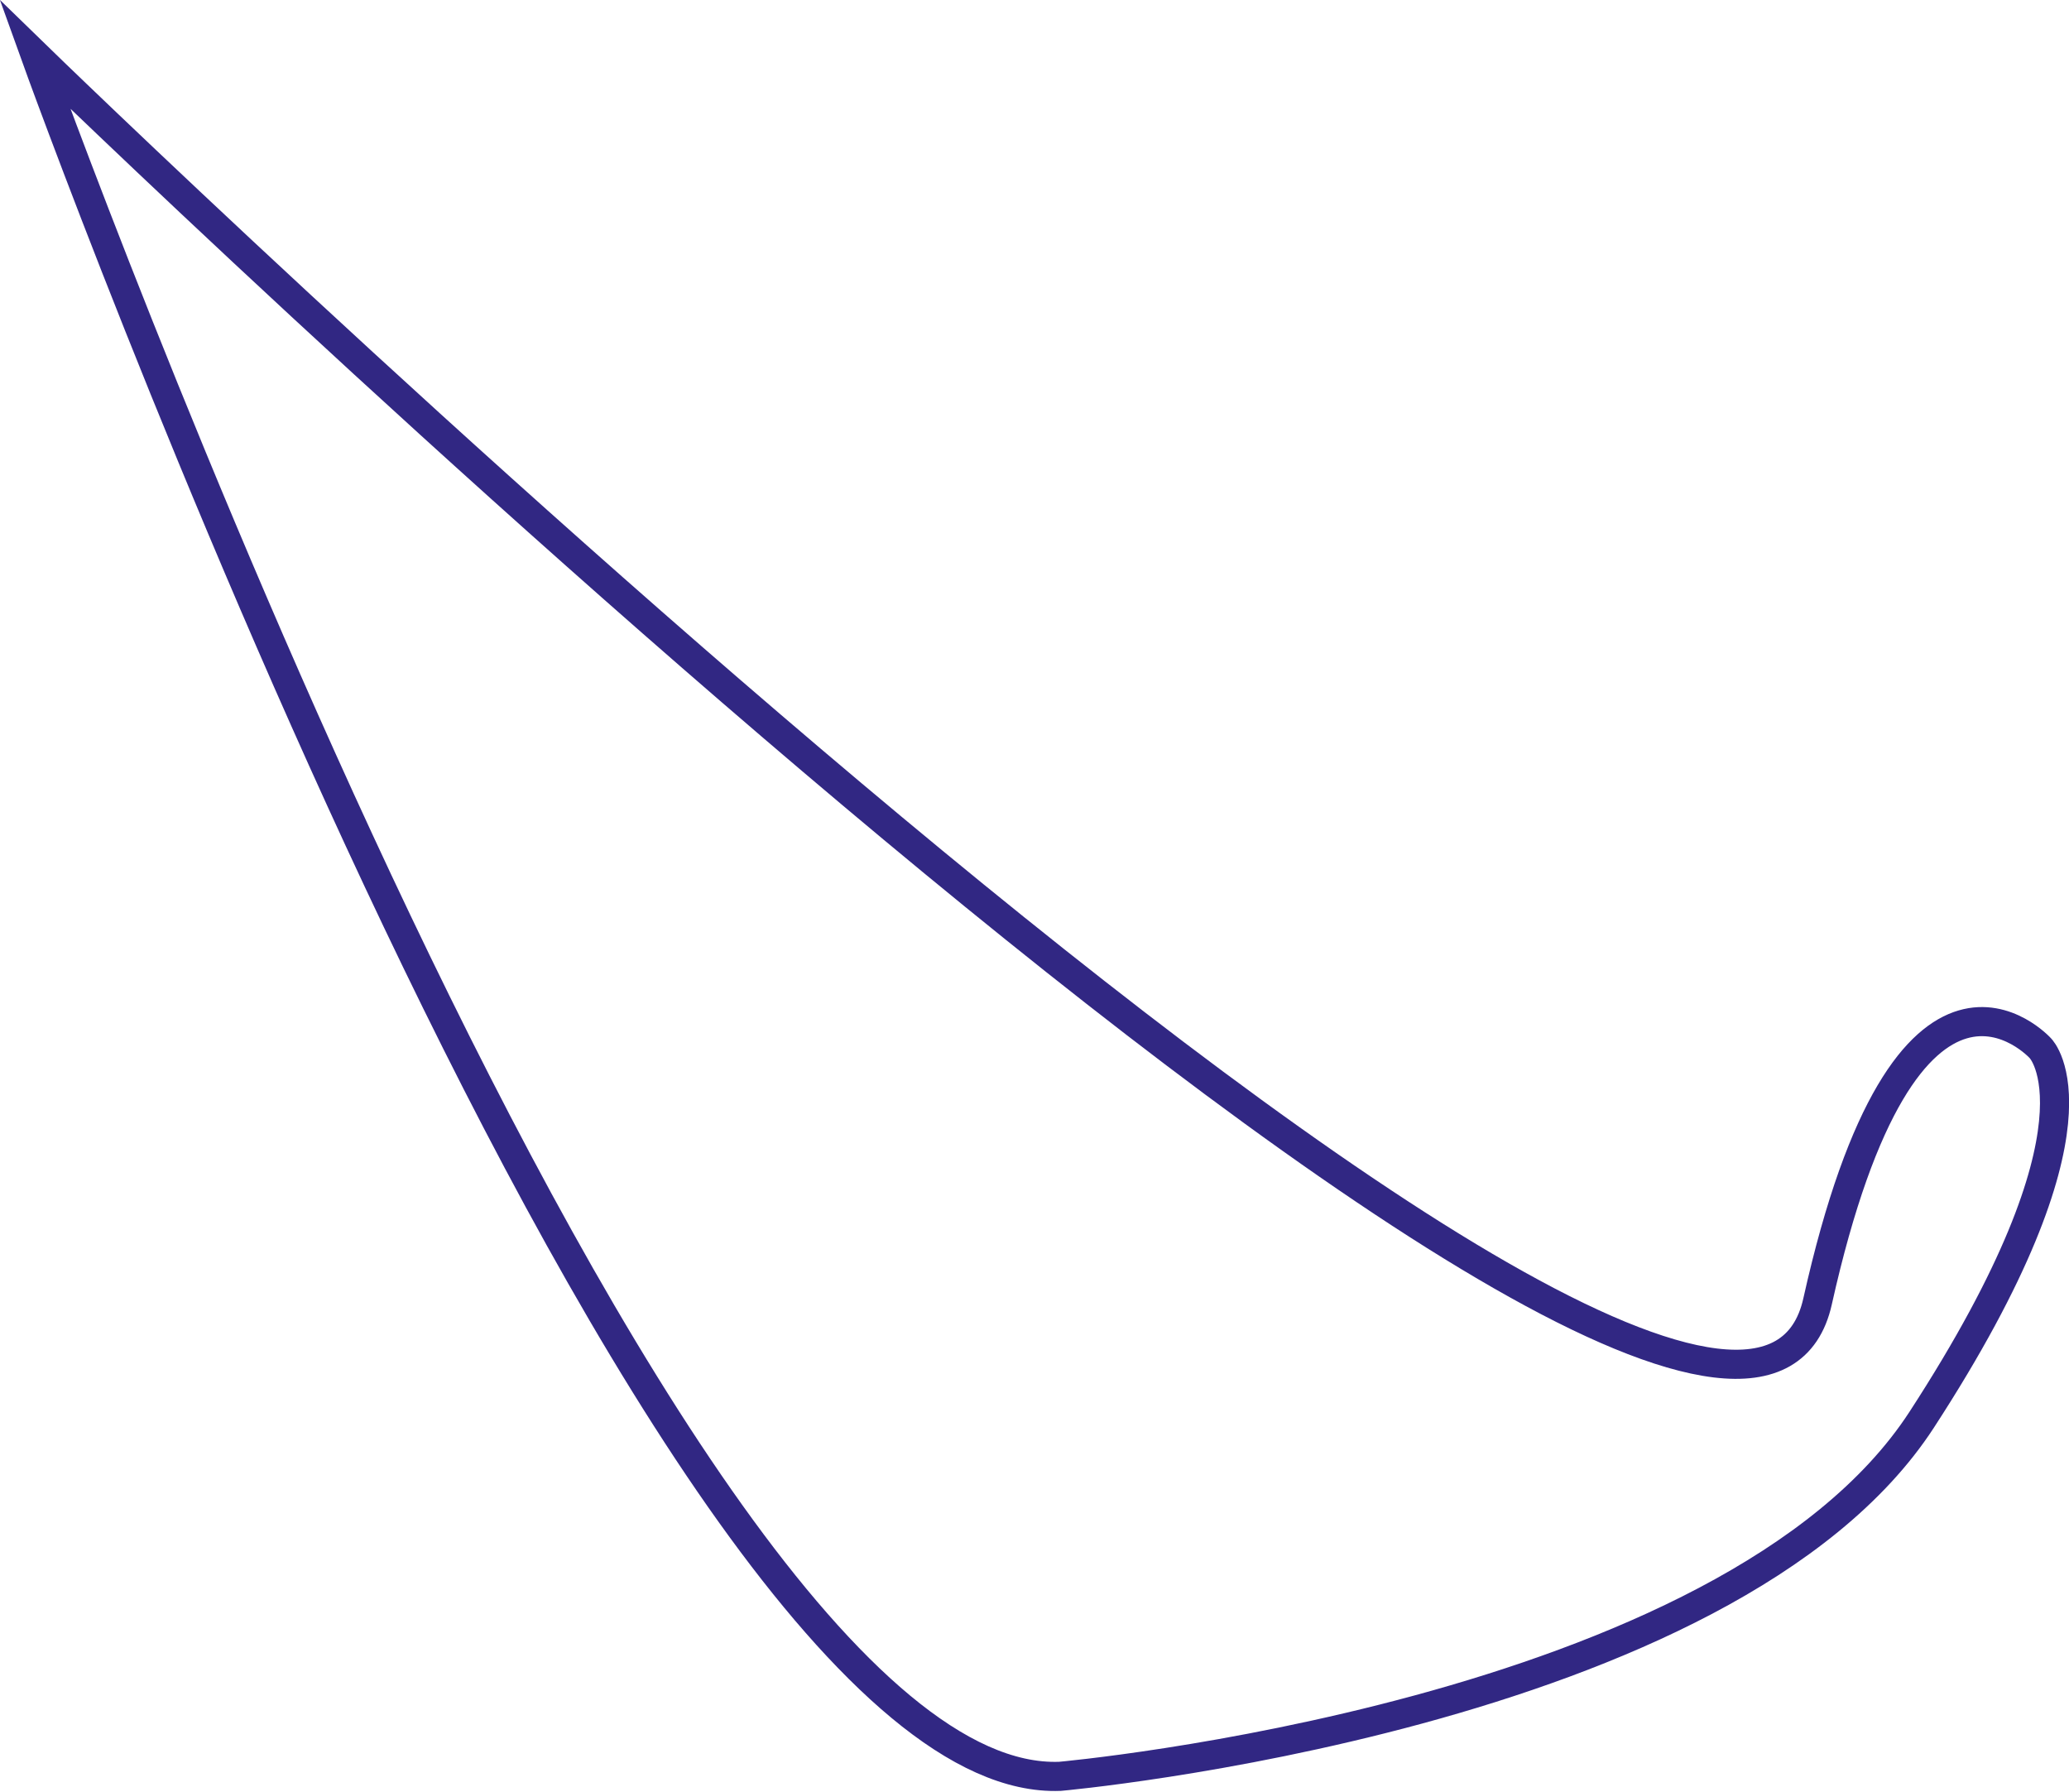
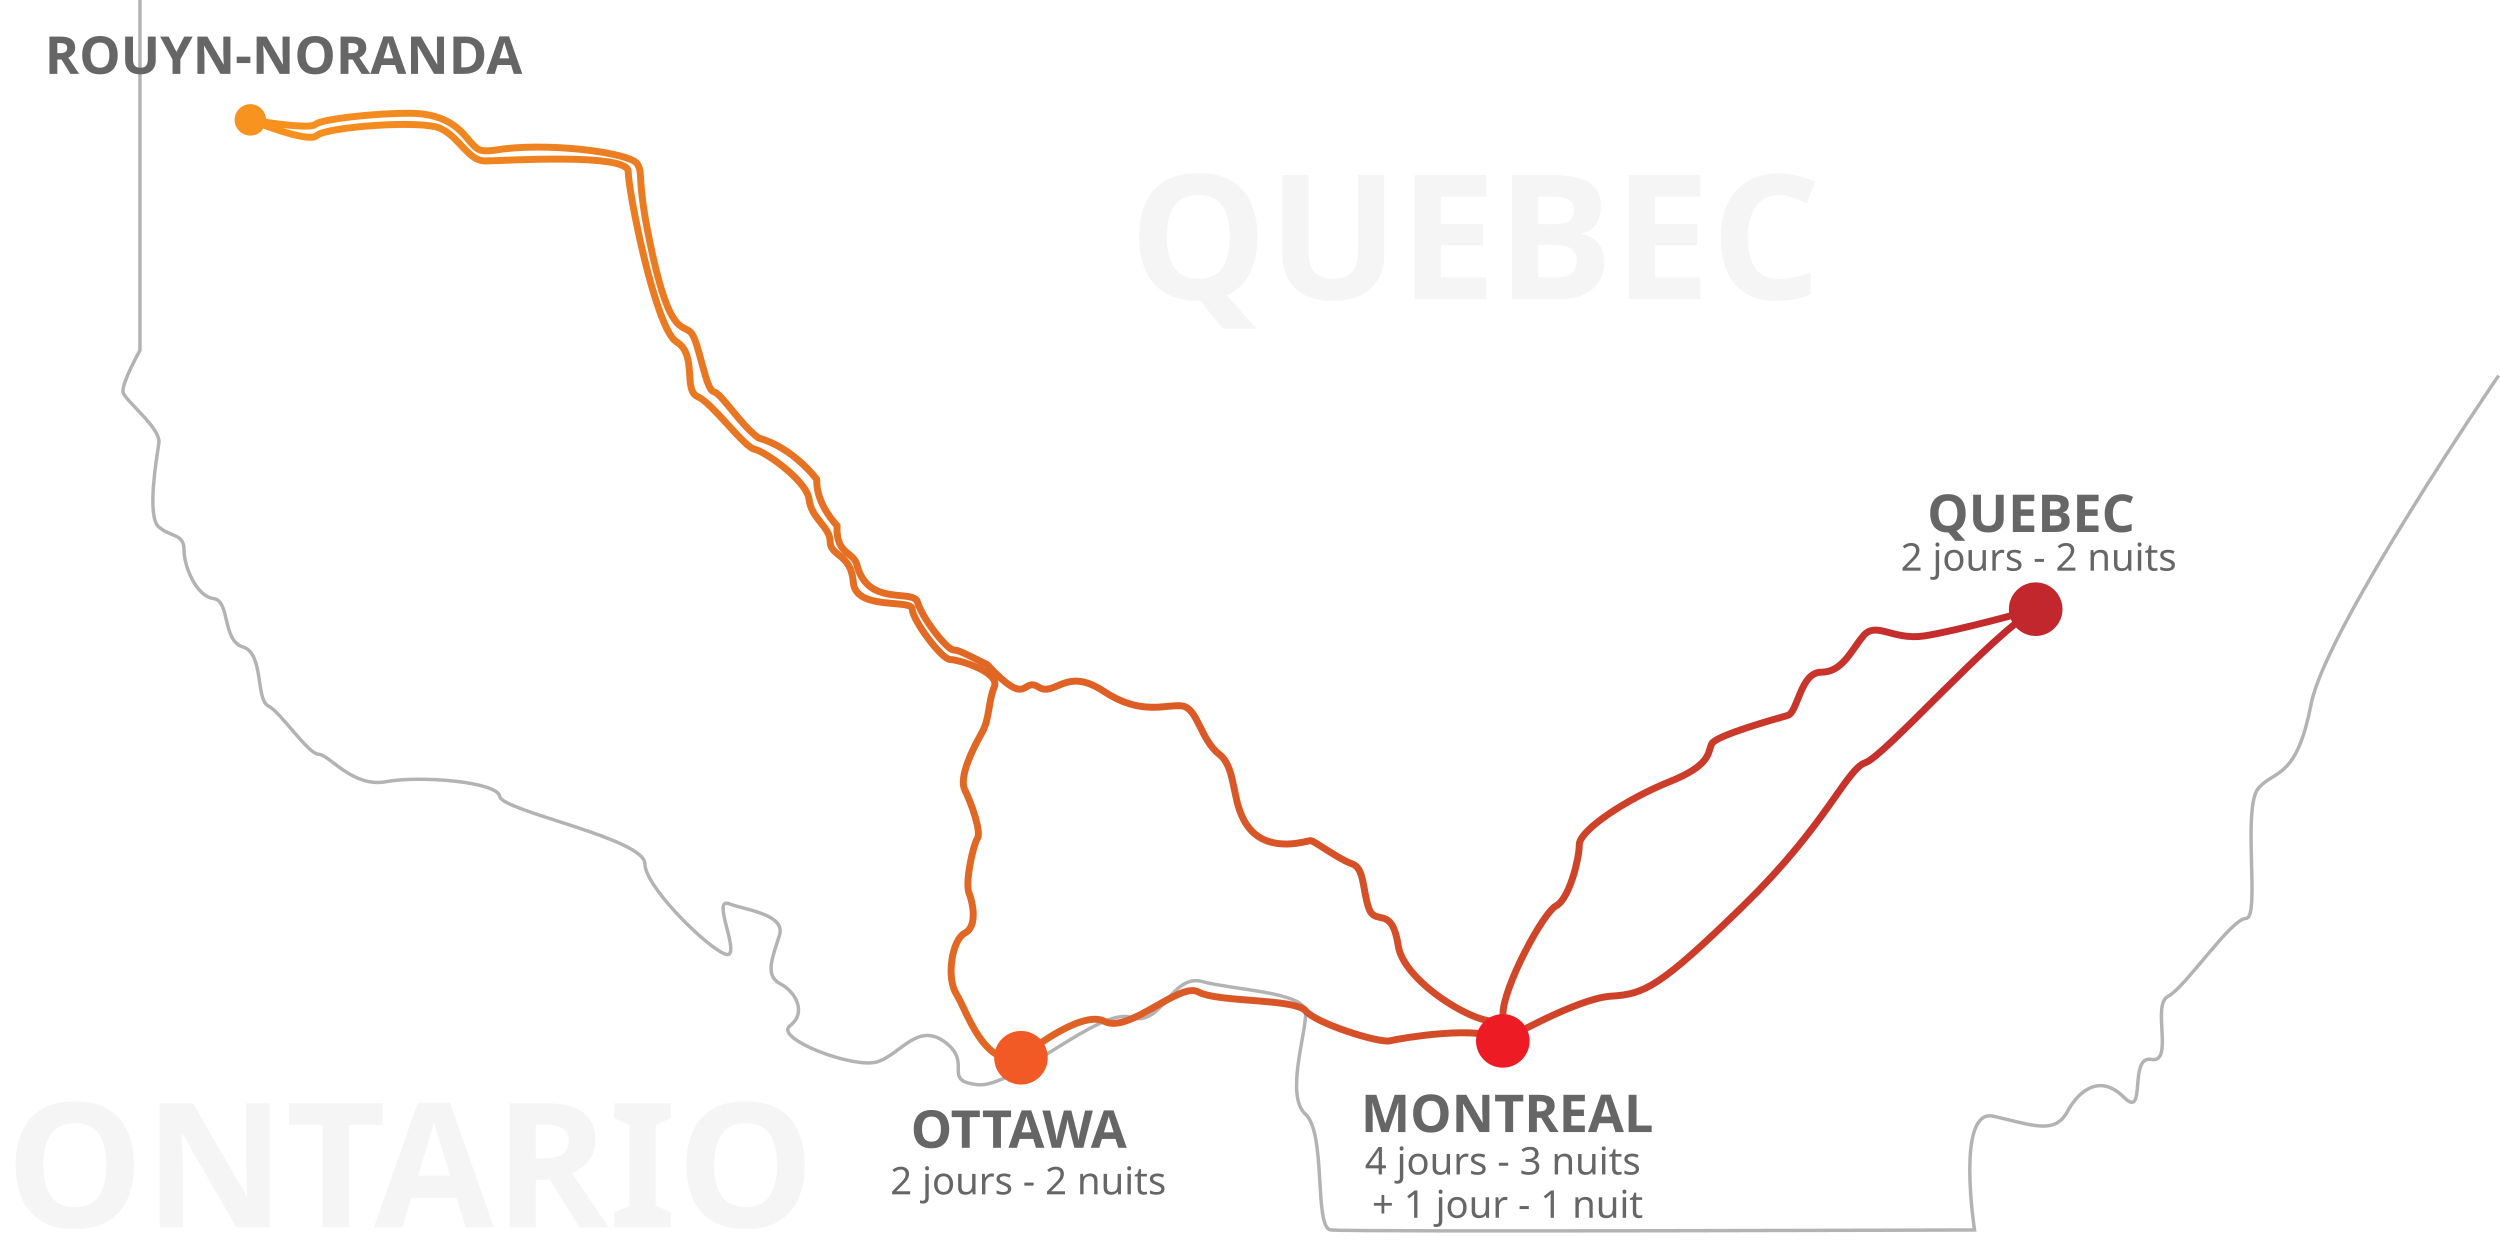
- <svg xmlns="http://www.w3.org/2000/svg" viewBox="0 0 142.12 123.04">
+ <svg xmlns="http://www.w3.org/2000/svg" id="Calque_2" data-name="Calque 2" viewBox="0 0 1437.53 712.77">
  <defs>
-     <style>.cls-1{fill:none;stroke:#312783;stroke-miterlimit:10;stroke-width:2px;}</style>
+     <style>
+ 			.cls-1 {
+ 				opacity: 0.1;
+ 				font-size: 100px;
+ 				fill: #999;
+ 				font-family: Raleway-Black, Raleway;
+ 				font-weight: 800;
+ 			}
+ 
+ 			.cls-2 {
+ 				letter-spacing: -0.01em;
+ 			}
+ 
+ 			.cls-3 {
+ 				letter-spacing: -0.06em;
+ 			}
+ 
+ 			.cls-4,
+ 			.cls-5 {
+ 				fill: none;
+ 			}
+ 
+ 			.cls-4 {
+ 				stroke: #b3b3b3;
+ 				stroke-miterlimit: 10;
+ 				stroke-width: 2px;
+ 			}
+ 
+ 			.cls-5 {
+ 				stroke-linecap: round;
+ 				stroke-linejoin: round;
+ 				stroke-width: 4px;
+ 				stroke: url(#Dégradé_sans_nom_4);
+ 			}
+ 
+ 			.cls-6 {
+ 				fill: #f15a24;
+ 			}
+ 
+ 			.cls-7 {
+ 				fill: #ed1c24;
+ 			}
+ 
+ 			.cls-8 {
+ 				fill: #c1272d;
+ 			}
+ 
+ 			.cls-9 {
+ 				fill: #f7931e;
+ 			}
+ 
+ 			.cls-10 {
+ 				font-size: 30px;
+ 				font-family: Raleway-Bold, Raleway;
+ 				font-weight: 700;
+ 			}
+ 
+ 			.cls-10,
+ 			.cls-20 {
+ 				fill: #666;
+ 			}
+ 
+ 			.cls-11 {
+ 				letter-spacing: 0em;
+ 			}
+ 
+ 			.cls-12 {
+ 				letter-spacing: -0.03em;
+ 			}
+ 
+ 			.cls-13 {
+ 				letter-spacing: -0.03em;
+ 			}
+ 
+ 			.cls-14 {
+ 				letter-spacing: -0.01em;
+ 			}
+ 
+ 			.cls-15 {
+ 				letter-spacing: -0.03em;
+ 			}
+ 
+ 			.cls-16 {
+ 				letter-spacing: -0.02em;
+ 			}
+ 
+ 			.cls-17 {
+ 				letter-spacing: -0.07em;
+ 			}
+ 
+ 			.cls-18 {
+ 				letter-spacing: -0.06em;
+ 			}
+ 
+ 			.cls-19 {
+ 				letter-spacing: -0.03em;
+ 			}
+ 
+ 			.cls-20 {
+ 				font-size: 22px;
+ 				font-family: Raleway-Regular, Raleway;
+ 			}
+ 
+ 			.cls-21 {
+ 				letter-spacing: -0.02em;
+ 			}
+ 
+ 			.cls-22 {
+ 				letter-spacing: 0em;
+ 			}
+ 		</style>
+     <linearGradient id="Dégradé_sans_nom_4" x1="141.95" y1="337.06" x2="1172.54" y2="337.06" gradientUnits="userSpaceOnUse">
+       <stop offset="0" stop-color="#f7931e" />
+       <stop offset="1" stop-color="#c1272d" />
+     </linearGradient>
  </defs>
-   <g id="Calque_2" data-name="Calque 2">
-     <g id="Calque_1-2" data-name="Calque 1">
-       <path class="cls-1" d="M2.4,3.73S45.26,123.05,72.81,122c0,0,45.92-4.08,59.19-24.49S140.16,72,140.16,72,131,61.83,124.85,89.38,2.4,3.73,2.4,3.73Z" />
-     </g>
-   </g>
+   <text class="cls-1" transform="translate(649.24 172.02)">QUEBEC</text>
+   <text class="cls-1" transform="translate(3.22 705.77)">ONTARIO</text>
+   <path class="cls-4" d="M80.47,0V201.46s-10.88,19.36-9.67,24.2,21.77,20.56,20.56,29-7.15,42.35,0,48.4,14.47,3.62,14.47,13.3,7.26,26.62,16.94,27.83,4.84,24.2,16.94,27.83,7.26,30.24,14.51,33.87,23,27.83,29,27.83S202.67,453.1,222,449.48s64.12,0,65.33,8.46,83.48,24.2,83.48,38.72,43.55,55.65,48.39,52-9.68-32.66,0-29,32.66,6.05,29,18.14-8.91,23,.38,27.83,15.34,16.94,5.66,24.2,37.51,25.4,50.82,20.56,23-23,38.71-10.88-2.42,21.77,18.15,24.19,70.17-44.76,88.32-38.71,23-25.41,41.13-20.57,58.07,6.05,59.28,16.94-12.09,48.39,0,59.28,4.84,65.39,14.52,66.6,370.21,0,370.21,0-10.89-70.23,10.89-65.39,35.09,10.89,42.35-2.42,19.35-21.78,32.66-8.47,2.42-24.2,15.73-21.78,0-31.45,9.68-36.29,36.29-44.77,44.76-44.77-2.42-64.12,7.26-75,21.78-4.83,30.25-48.39S1436.7,216,1436.7,216" />
+   <path class="cls-5 trajet" d="M144,68.94s33.31,13.8,38.15,9,60.49-9.32,71.38-4,15.73,18.61,25.41,18.61,82.27-4.84,82.27,6.05,15.72,90.74,27.82,98,3.63,27.83,12.1,31.46,26.62,29,32.67,30.24,30.24,18.15,31.45,29,12.1,15.73,12.1,24.19,12.1,6.74,13.31,23.34,33.87,9.38,33.87,15.4,16.94,29,21.78,29,29,7.26,25.41,15.73-2.42,18.15-7.26,26.62-13.31,25.41-9.68,32.66,9.68,24.2,7.26,27.83-7.26,25.41-4.84,31.46,4.84,19.35-2.42,23-10.89,25.41-4.84,35.09,15.74,42.68,37.18,36.54c0,0,33.95-28.17,48-20.86s43.07-22.94,54-16.89,55.66,3.63,61.7,10.89,42.35,18.64,48.4,17.18,53-9.63,65,0c0,0,42.66-24.44,62-25.65s27.83-4.84,76.22-52,59.28-78.64,70.17-82.27,73.8-75,98-88.3c0,0-46,12.69-64.12,15.41s-27.83-8.77-35.09,0-12.1,20.86-24.2,20.86-13.3,23.16-19.35,24.89-41.14,11.41-43.56,16.25,0,12.1-24.19,21.78-52,27.82-52,36.29-6,31.46-13.3,35.09-30.57,46.86-30.57,62.26S807.59,568,804,543.84,790.65,533,787,522.07s-2.42-23-9.68-25.41-21.87-13.31-23.64-13.31-22.33,7.26-34.43-6.05-7.26-35.08-18.15-43.55-12.45-26.62-21.35-27.83-23.41,6.05-45.19-8.47-27.83,3.63-37.5-2.42-5.25,13.31-29.44-12.9c-20.17-10.08-16.14-7.66-19.76-8.47s-17.35-17.34-20.57-28.23c-4.44-6.48-28.63,3.23-34.68-21-2-7.26-12.1-5.65-11.3-22.18,0,0-12.09-12.1-11.69-26.62,0,0-13.31-18.15-33.47-23.79-10.89-8.07-21-25.41-25.81-26.62s-8.47-29.84-13.31-34.28-11.7,1.21-21.78-44.36-4.84-46-8.87-52.42-53.23-12.91-82.67-7.67c-8.07.81-9.28,0-14.92-6.85s-14.12-14.52-33.48-14.52-50.41,3.23-54,6.45S144,68.94,144,68.94Z" />
+   <circle class="cls-6" cx="587.07" cy="608.21" r="15.41" />
+   <circle class="cls-7" cx="864.13" cy="598.53" r="15.41" />
+   <circle class="cls-8" cx="1170.54" cy="350.29" r="15.41" />
+   <circle class="cls-9" cx="143.95" cy="68.94" r="9.04" />
+   <text class="cls-10 map_rouyn" transform="translate(25.73 42.46)">ROUYN-NORANDA</text>
+   <text class="cls-10 map_quebec" transform="translate(1108.15 305.89)">QUEBEC</text>
+   <text class="cls-10 map_montreal" transform="translate(782.55 650.96)">MONTREAL</text>
+   <text class="cls-10 map_ottawa" transform="translate(523.66 660)">OTTAWA</text>
+   <text class="cls-20 date_ottawa" transform="translate(511.92 686.77)">2 jours - 2 nuits</text>
+   <text class="cls-20 date_montreal" transform="translate(784.77 675.35)">4 jours - 3 nuits</text>
+   <text class="cls-20 date_quebec" transform="translate(788.91 700.25)">+ 1 jour - 1 nuit</text>
+   <text class="cls-20 date_montreal2" transform="translate(1092.9 328.13)">2 jours - 2 nuits</text>
</svg>
